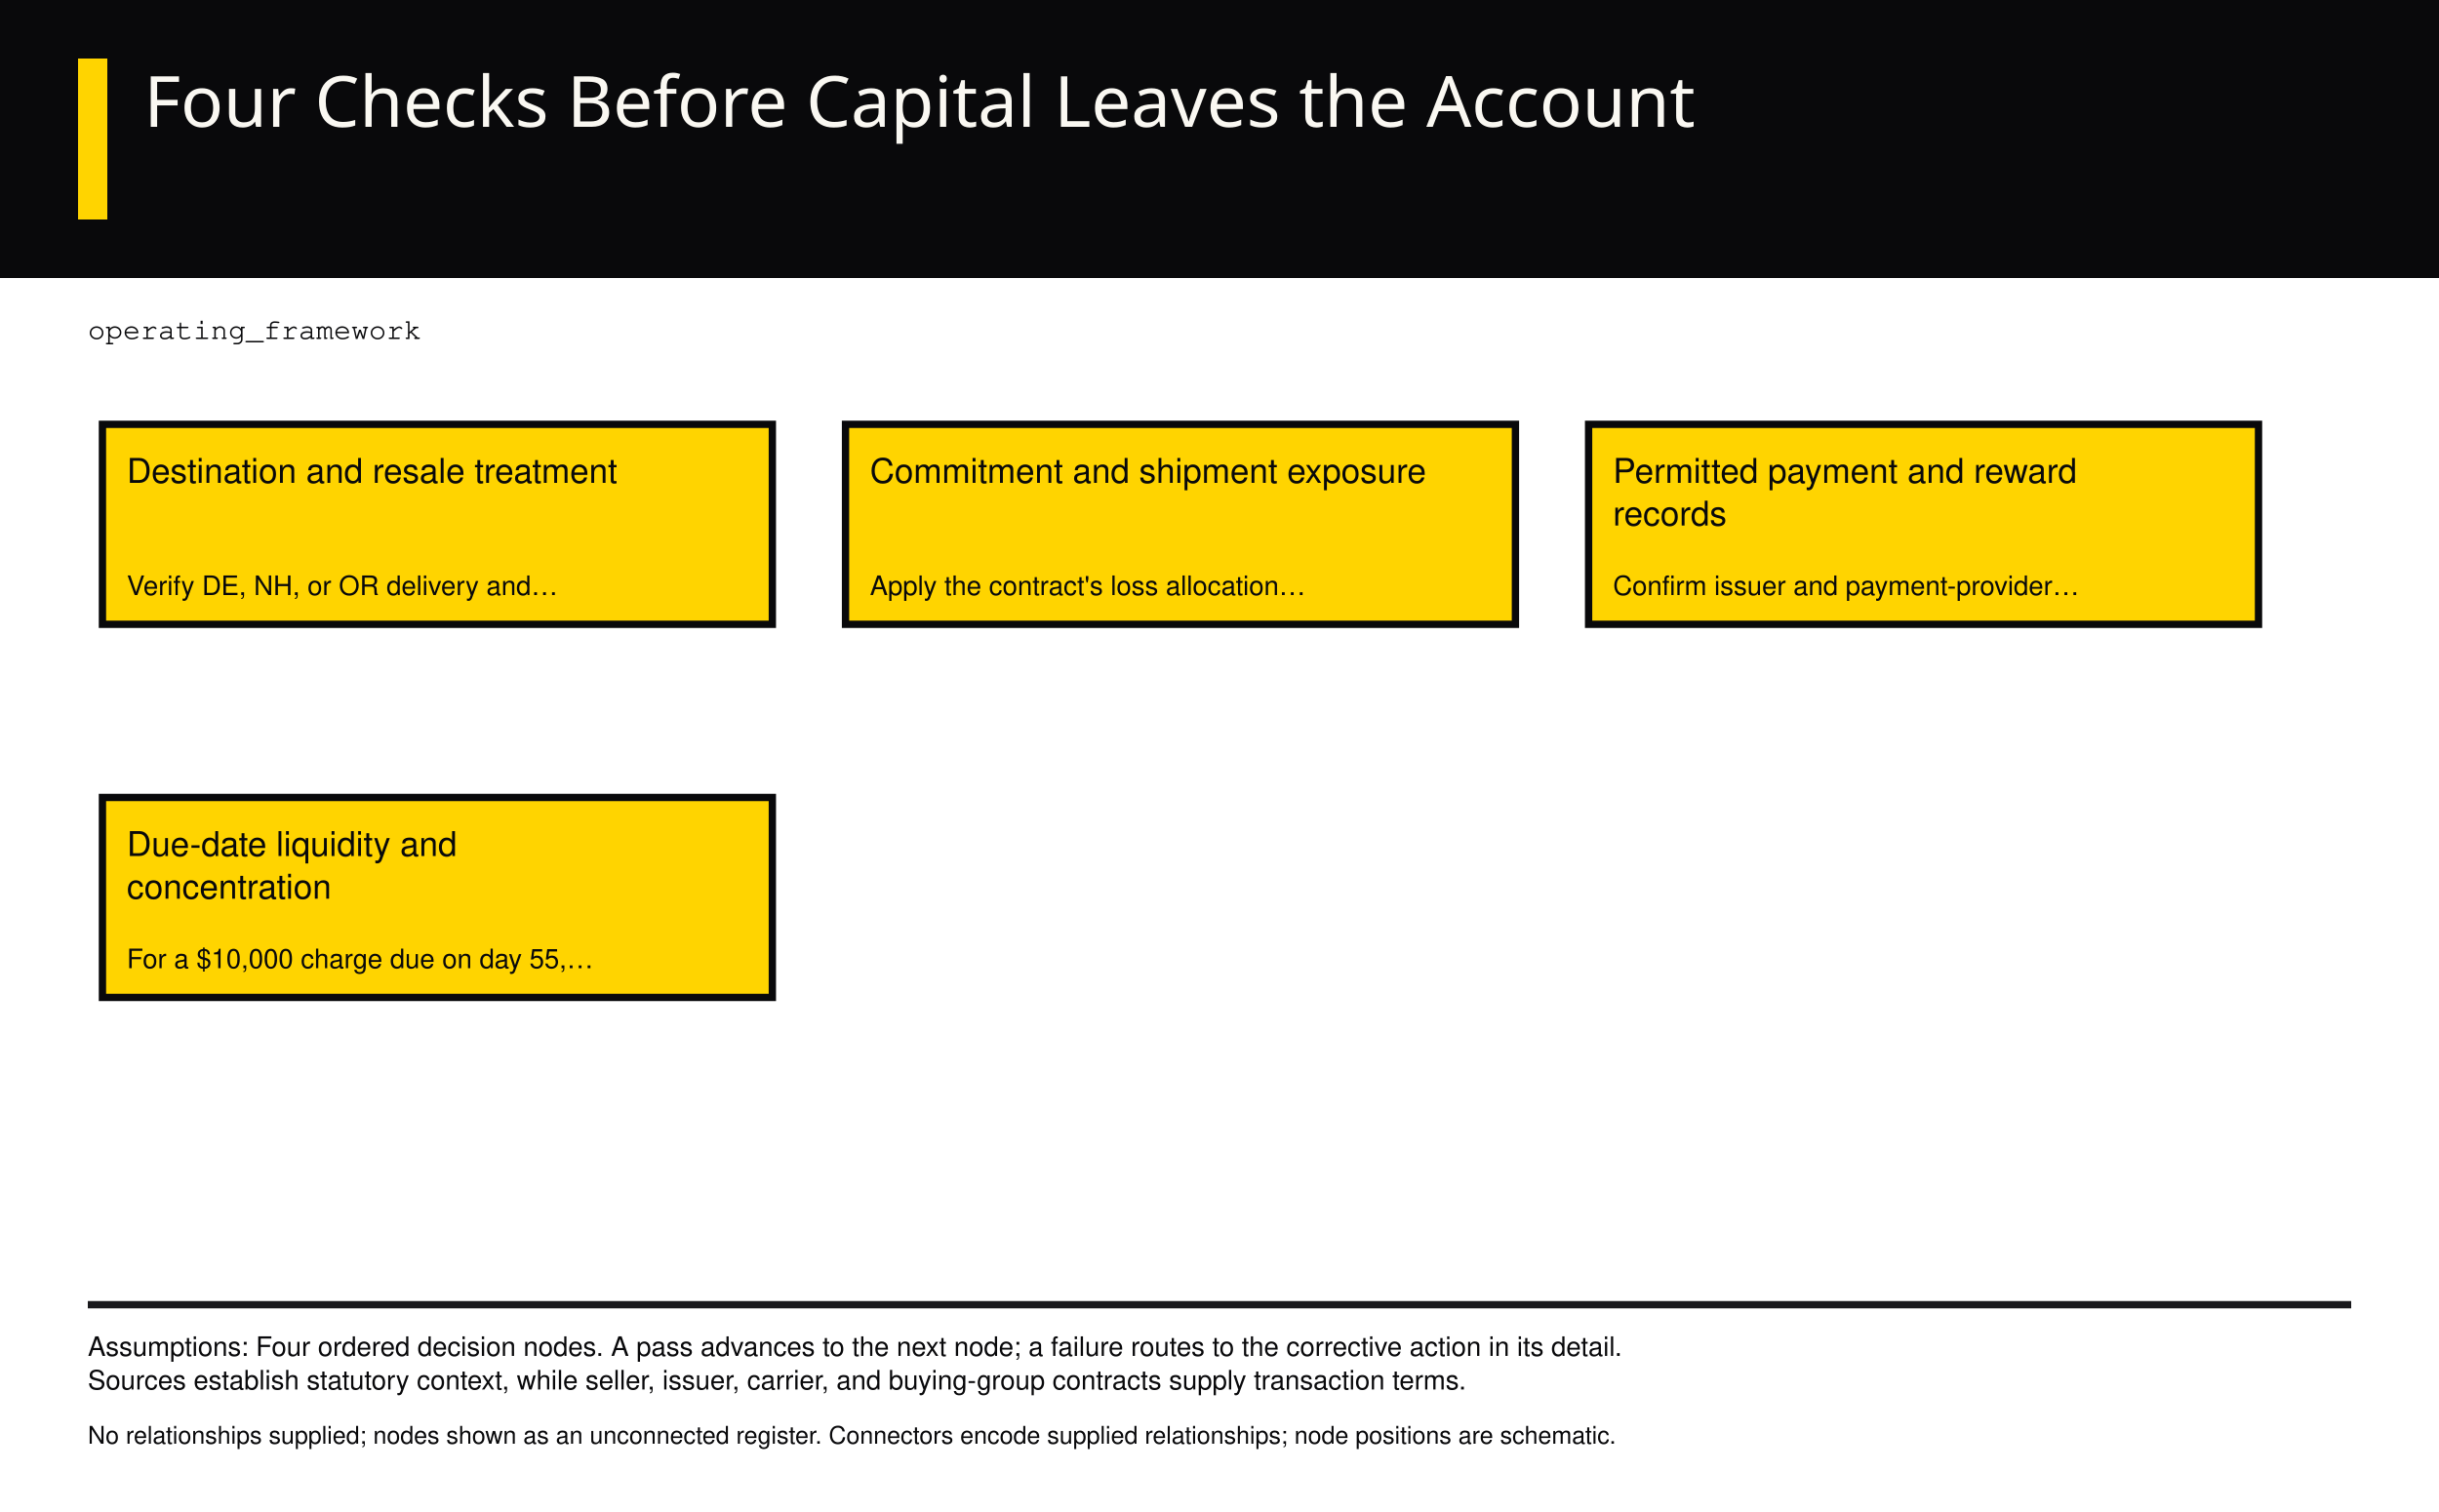
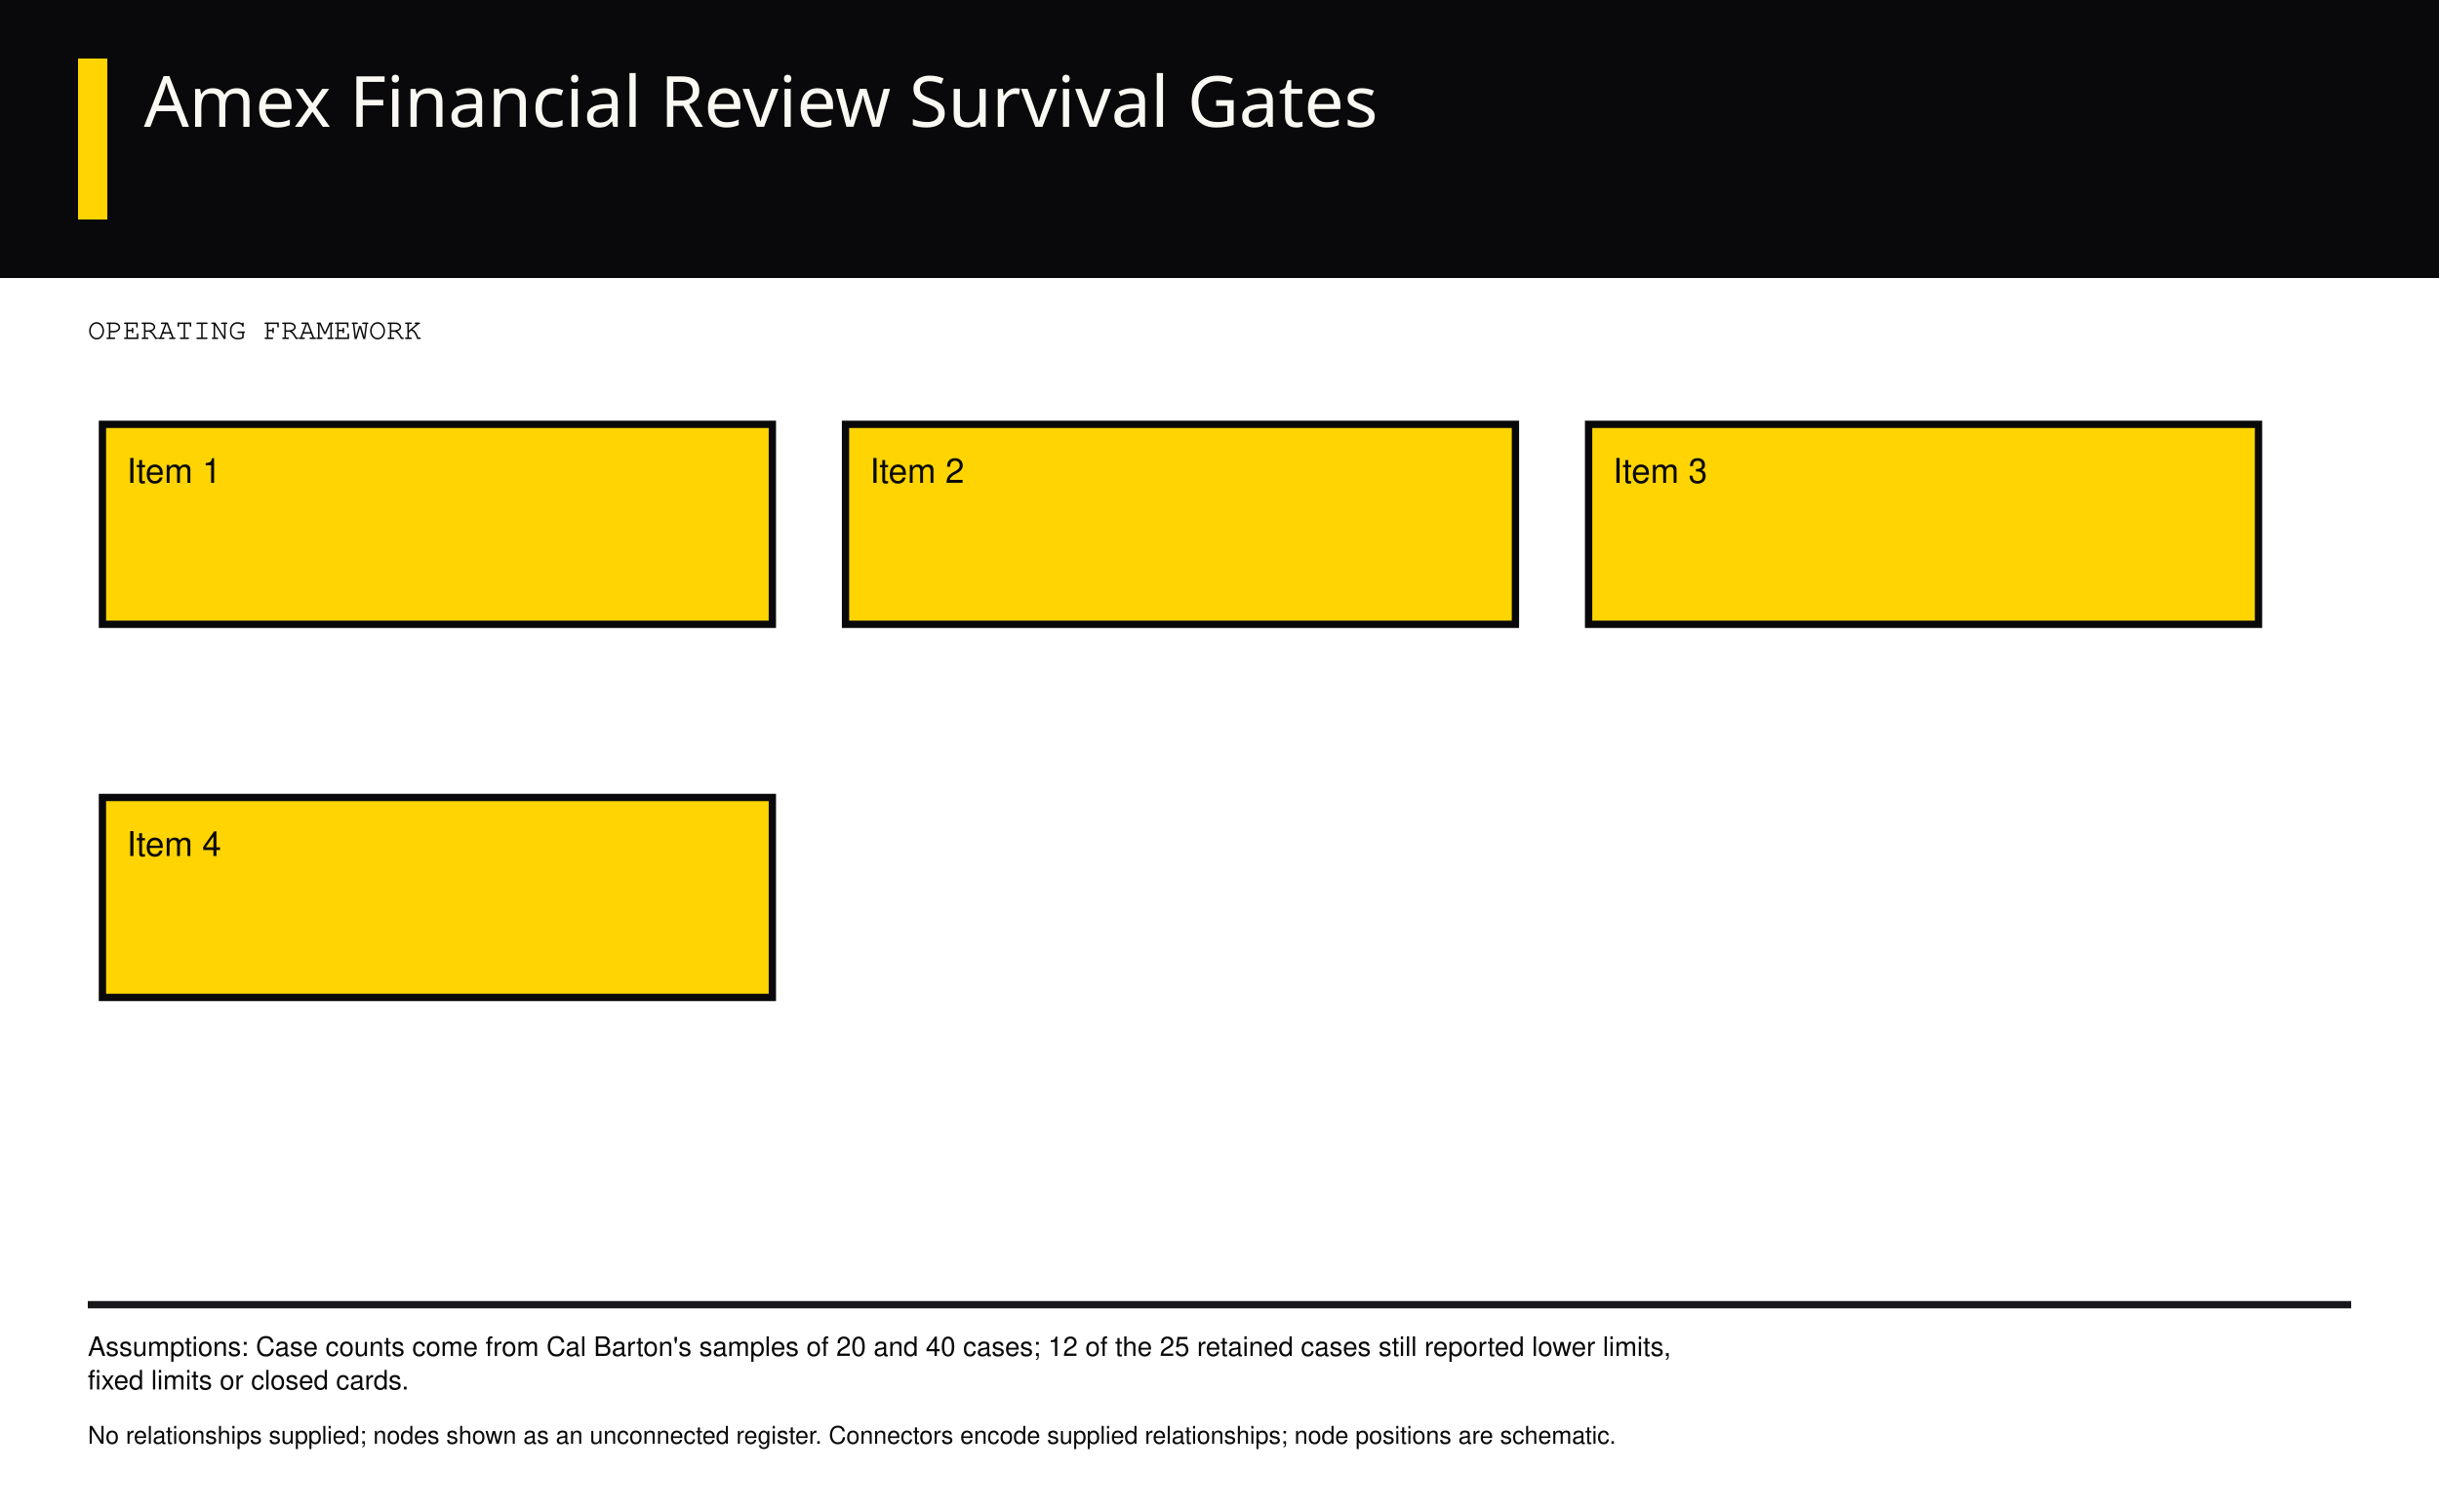
<svg xmlns="http://www.w3.org/2000/svg" viewBox="0 0 1000 620" role="img">
  <rect x="0" y="0" width="1000" height="620" fill="#FFFFFF" stroke="none" stroke-width="1" />
  <rect x="0" y="0" width="1000" height="114" fill="#09090B" stroke="none" stroke-width="1" />
  <rect x="32" y="24" width="12" height="66" fill="#FFD400" stroke="none" stroke-width="1" />
  <text x="59" y="52" font-family="'Arial Narrow', Impact, sans-serif" font-size="29" fill="#FAF8F2" text-anchor="start" style="font-variant-numeric:tabular-nums">
-     <tspan x="59" dy="0">Four Checks Before Capital Leaves the Account</tspan>
+     <tspan x="59" dy="0">Amex Financial Review Survival Gates</tspan>
  </text>
  <text x="36" y="139" font-family="Courier, monospace" font-size="12" fill="#09090B" text-anchor="start" style="font-variant-numeric:tabular-nums">
-     <tspan x="36" dy="0">operating_framework</tspan>
+     <tspan x="36" dy="0">OPERATING FRAMEWORK</tspan>
  </text>
  <rect x="42.0" y="174.0" width="274.667" height="82" fill="#FFD400" stroke="#09090B" stroke-width="3" />
  <text x="52.0" y="198.0" font-family="Helvetica, Arial, sans-serif" font-size="14" fill="#09090B" text-anchor="start" style="font-variant-numeric:tabular-nums">
-     <tspan x="52.0" dy="0">Destination and resale treatment</tspan>
+     <tspan x="52.0" dy="0">Item 1</tspan>
  </text>
  <text x="52.0" y="244.0" font-family="Helvetica, Arial, sans-serif" font-size="11" fill="#09090B" text-anchor="start" style="font-variant-numeric:tabular-nums">
-     <tspan x="52.0" dy="0">Verify DE, NH, or OR delivery and…</tspan>
+     <tspan x="52.0" dy="0" />
  </text>
  <rect x="346.667" y="174.0" width="274.667" height="82" fill="#FFD400" stroke="#09090B" stroke-width="3" />
  <text x="356.667" y="198.0" font-family="Helvetica, Arial, sans-serif" font-size="14" fill="#09090B" text-anchor="start" style="font-variant-numeric:tabular-nums">
-     <tspan x="356.667" dy="0">Commitment and shipment exposure</tspan>
+     <tspan x="356.667" dy="0">Item 2</tspan>
  </text>
  <text x="356.667" y="244.0" font-family="Helvetica, Arial, sans-serif" font-size="11" fill="#09090B" text-anchor="start" style="font-variant-numeric:tabular-nums">
-     <tspan x="356.667" dy="0">Apply the contract's loss allocation…</tspan>
+     <tspan x="356.667" dy="0" />
  </text>
  <rect x="651.333" y="174.0" width="274.667" height="82" fill="#FFD400" stroke="#09090B" stroke-width="3" />
  <text x="661.333" y="198.0" font-family="Helvetica, Arial, sans-serif" font-size="14" fill="#09090B" text-anchor="start" style="font-variant-numeric:tabular-nums">
-     <tspan x="661.333" dy="0">Permitted payment and reward</tspan>
-     <tspan x="661.333" dy="17.5">records</tspan>
+     <tspan x="661.333" dy="0">Item 3</tspan>
  </text>
  <text x="661.333" y="244.0" font-family="Helvetica, Arial, sans-serif" font-size="11" fill="#09090B" text-anchor="start" style="font-variant-numeric:tabular-nums">
-     <tspan x="661.333" dy="0">Confirm issuer and payment-provider…</tspan>
+     <tspan x="661.333" dy="0" />
  </text>
  <rect x="42.0" y="327.0" width="274.667" height="82" fill="#FFD400" stroke="#09090B" stroke-width="3" />
  <text x="52.0" y="351.0" font-family="Helvetica, Arial, sans-serif" font-size="14" fill="#09090B" text-anchor="start" style="font-variant-numeric:tabular-nums">
-     <tspan x="52.0" dy="0">Due-date liquidity and</tspan>
-     <tspan x="52.0" dy="17.5">concentration</tspan>
+     <tspan x="52.0" dy="0">Item 4</tspan>
  </text>
  <text x="52.0" y="397.0" font-family="Helvetica, Arial, sans-serif" font-size="11" fill="#09090B" text-anchor="start" style="font-variant-numeric:tabular-nums">
-     <tspan x="52.0" dy="0">For a $10,000 charge due on day 55,…</tspan>
+     <tspan x="52.0" dy="0" />
  </text>
  <line x1="36" y1="535" x2="964" y2="535" stroke="#18181B" stroke-width="3" />
  <text x="36" y="556" font-family="Helvetica, Arial, sans-serif" font-size="11" fill="#09090B" text-anchor="start" style="font-variant-numeric:tabular-nums">
-     <tspan x="36" dy="0">Assumptions: Four ordered decision nodes. A pass advances to the next node; a failure routes to the corrective action in its detail.</tspan>
-     <tspan x="36" dy="13.75">Sources establish statutory context, while seller, issuer, carrier, and buying-group contracts supply transaction terms.</tspan>
+     <tspan x="36" dy="0">Assumptions: Case counts come from Cal Barton's samples of 20 and 40 cases; 12 of the 25 retained cases still reported lower limits,</tspan>
+     <tspan x="36" dy="13.75">fixed limits or closed cards.</tspan>
  </text>
  <text x="36" y="592" font-family="Helvetica, Arial, sans-serif" font-size="10" fill="#09090B" text-anchor="start" style="font-variant-numeric:tabular-nums">
    <tspan x="36" dy="0">No relationships supplied; nodes shown as an unconnected register. Connectors encode supplied relationships; node positions are schematic.</tspan>
  </text>
</svg>
